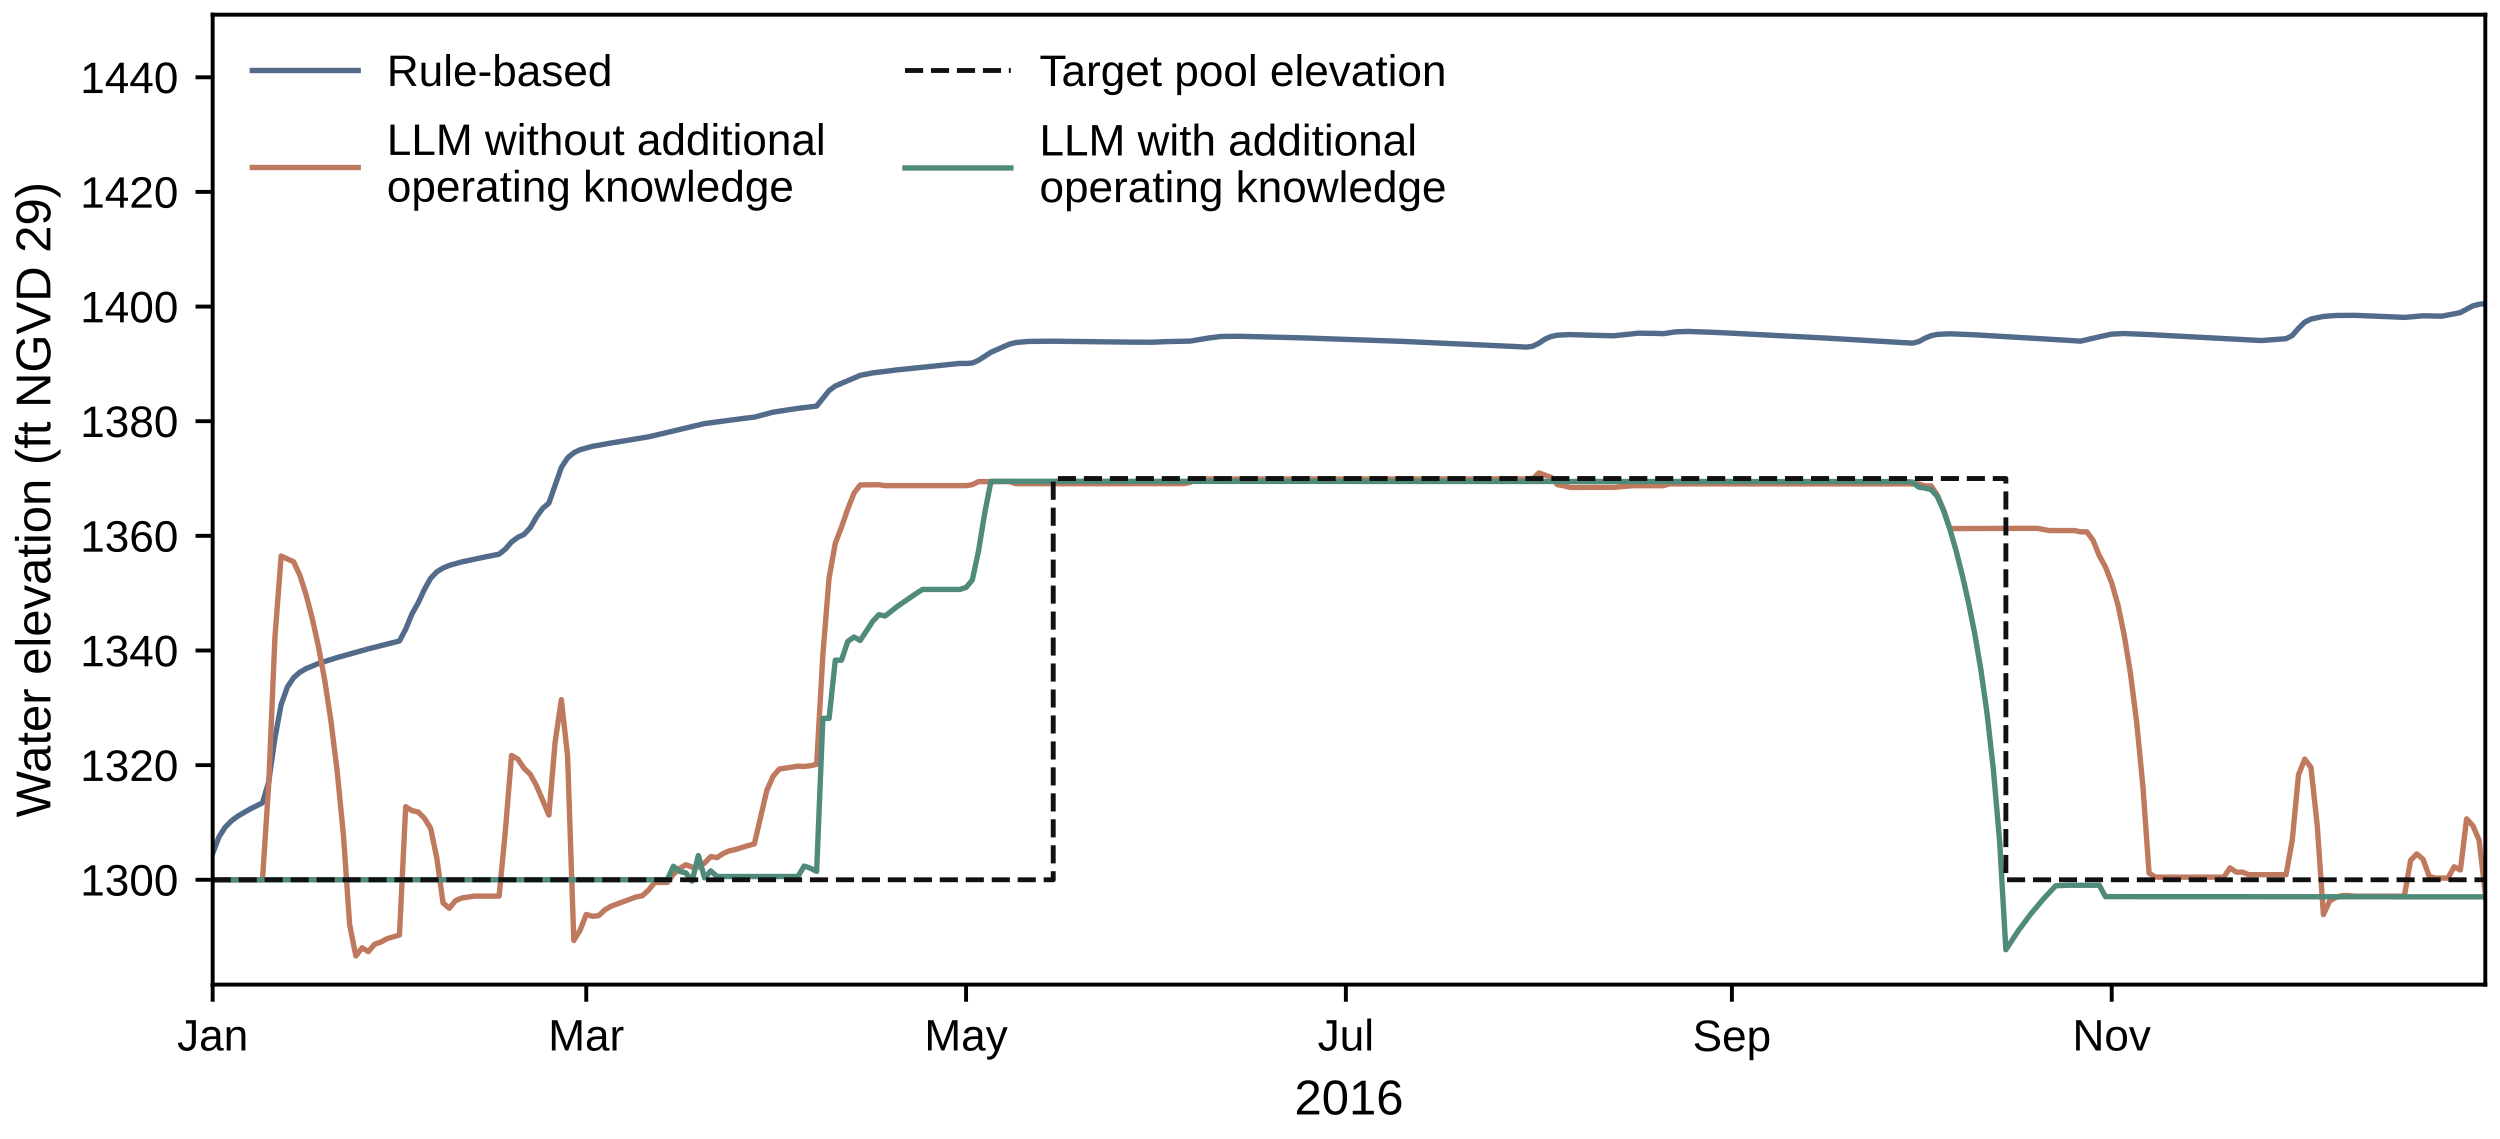
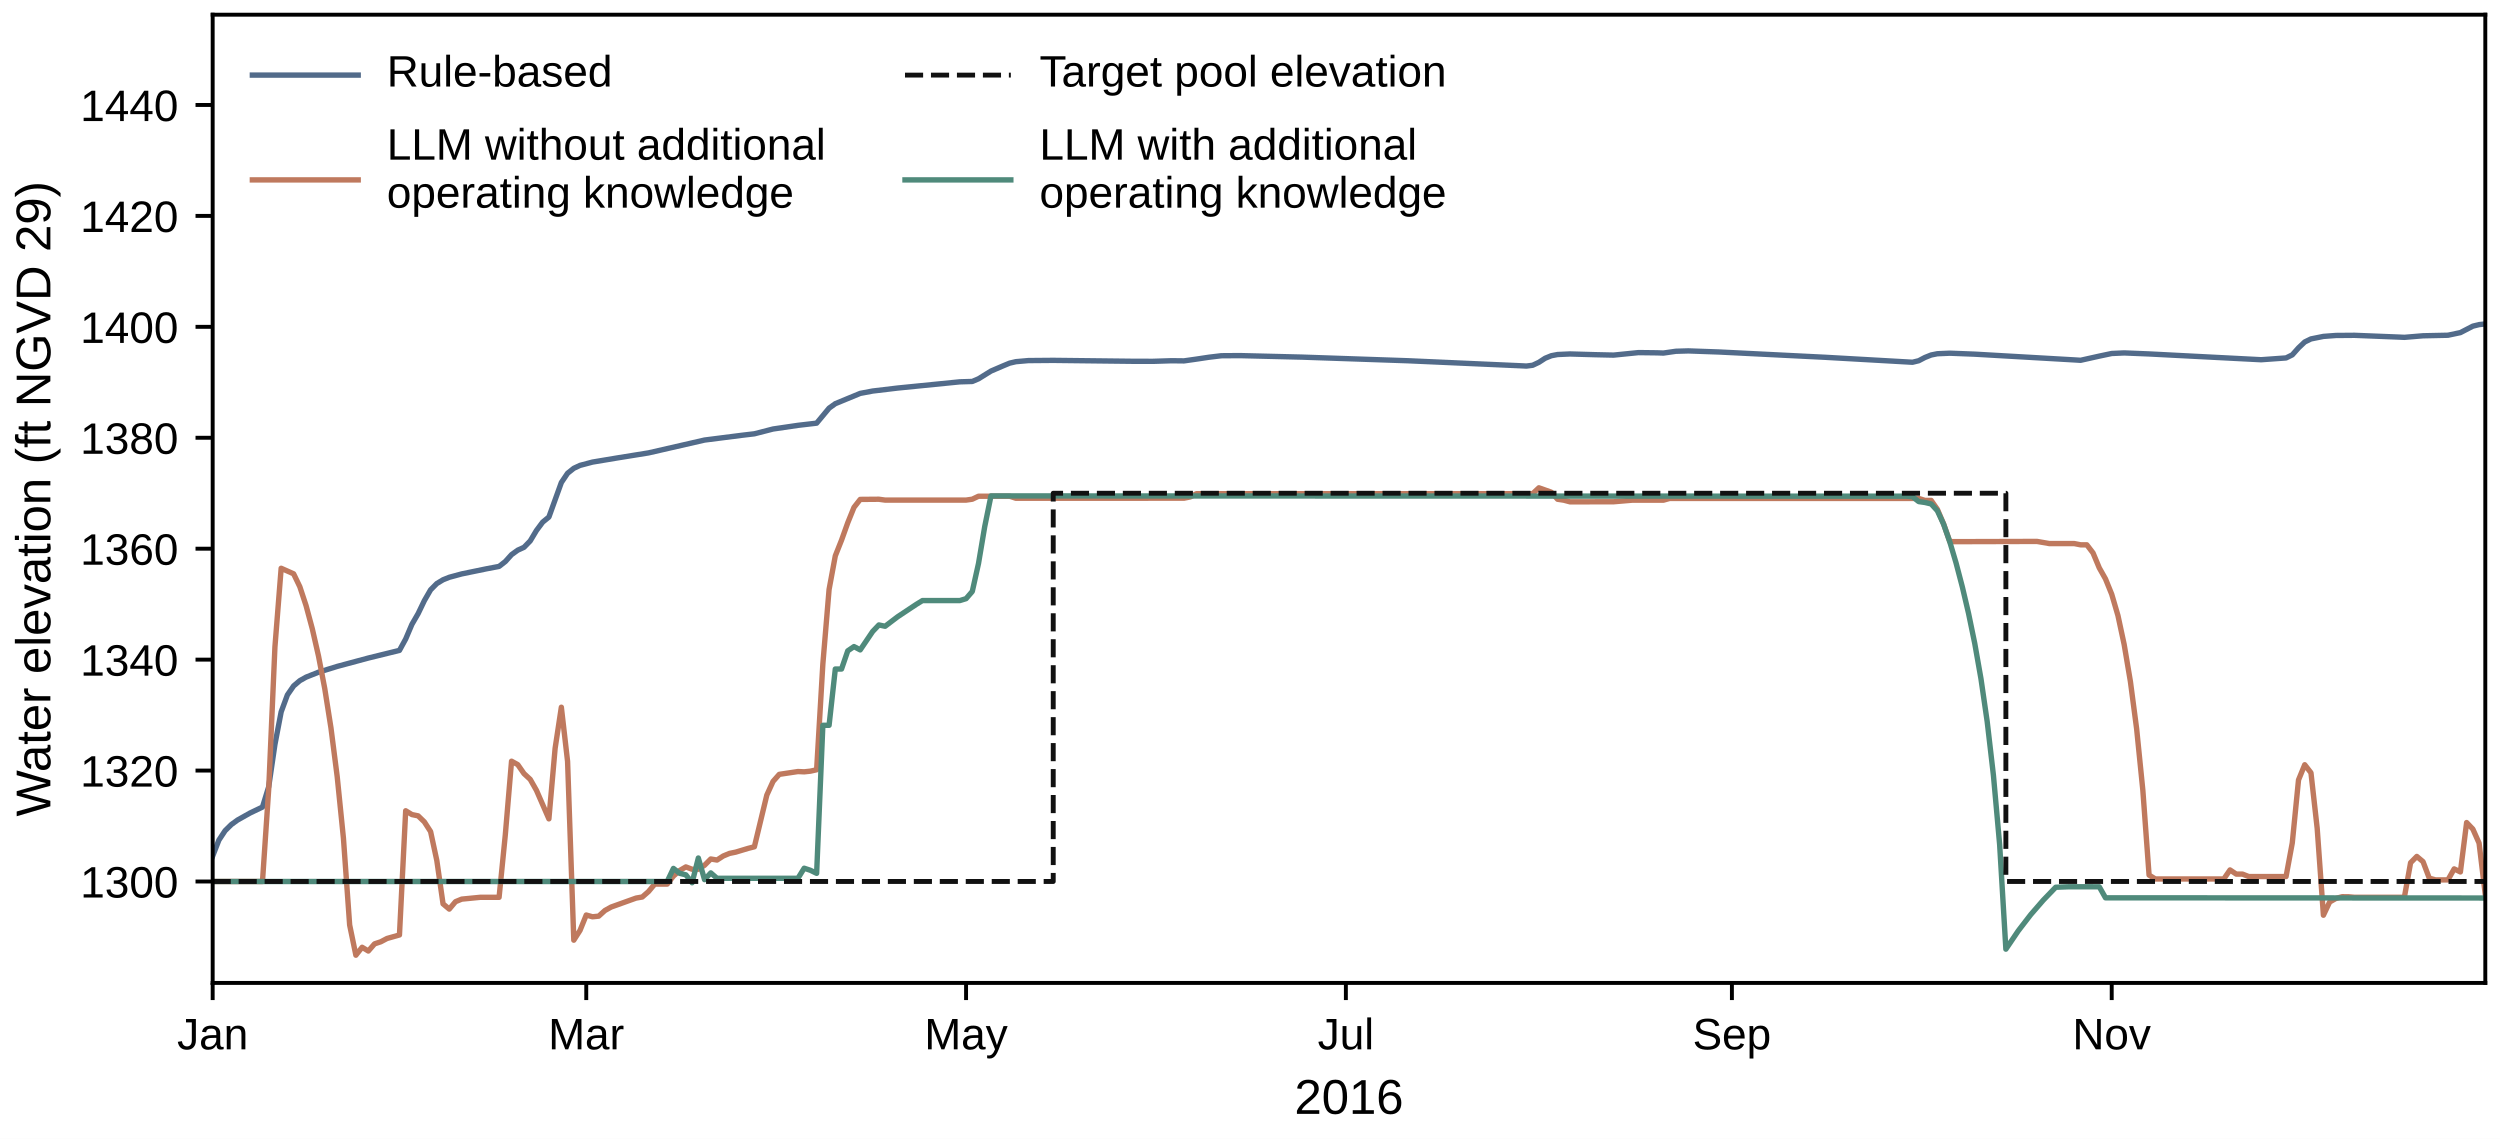
<svg xmlns="http://www.w3.org/2000/svg" xmlns:xlink="http://www.w3.org/1999/xlink" width="510.236pt" height="232.441pt" viewBox="0 0 510.236 232.441" version="1.1">
  <defs>
    <style type="text/css">*{stroke-linejoin: round; stroke-linecap: butt}</style>
  </defs>
  <g id="figure_1">
    <g id="patch_1">
      <path d="M 0 232.441 L 510.236 232.441 L 510.236 0 L 0 0 z " style="fill: #ffffff" />
    </g>
    <g id="axes_1">
      <g id="patch_2">
-         <path d="M 43.404 200.955 L 507.236 200.955 L 507.236 3 L 43.404 3 z " style="fill: #ffffff" />
+         <path d="M 43.405 200.609 L 507.236 200.609 L 507.236 3 L 43.405 3 z " style="fill: #ffffff" />
      </g>
      <g id="matplotlib.axis_1">
        <g id="xtick_1">
          <g id="line2d_1">
            <defs>
-               <path id="me690c11044" d="M 0 0 L 0 3.5 " style="stroke: #000000; stroke-width: 0.8" />
+               <path id="me3d49a1680" d="M 0 0 L 0 3.5 " style="stroke: #000000; stroke-width: 0.8" />
            </defs>
            <g>
-               <use xlink:href="#me690c11044" x="43.404" y="200.955" style="stroke: #000000; stroke-width: 0.8" />
+               <use xlink:href="#me3d49a1680" x="43.405" y="200.609" style="stroke: #000000; stroke-width: 0.8" />
            </g>
          </g>
          <g id="text_1">
-             <text style="font-size: 9px; font-family: 'Arial'; text-anchor: middle" x="43.404" y="214.397" transform="rotate(-0 43.40399 214.397)">Jan</text>
+             <text style="font-size: 9px; font-family: 'Arial'; text-anchor: middle" x="43.405" y="214.162" transform="rotate(-0 43.40458 214.1617)">Jan</text>
          </g>
        </g>
        <g id="xtick_2">
          <g id="line2d_2">
            <g>
-               <use xlink:href="#me690c11044" x="119.65" y="200.955" style="stroke: #000000; stroke-width: 0.8" />
+               <use xlink:href="#me3d49a1680" x="119.651" y="200.609" style="stroke: #000000; stroke-width: 0.8" />
            </g>
          </g>
          <g id="text_2">
-             <text style="font-size: 9px; font-family: 'Arial'; text-anchor: middle" x="119.65" y="214.397" transform="rotate(-0 119.6503 214.397)">Mar</text>
+             <text style="font-size: 9px; font-family: 'Arial'; text-anchor: middle" x="119.651" y="214.162" transform="rotate(-0 119.6508 214.1617)">Mar</text>
          </g>
        </g>
        <g id="xtick_3">
          <g id="line2d_3">
            <g>
-               <use xlink:href="#me690c11044" x="197.167" y="200.955" style="stroke: #000000; stroke-width: 0.8" />
+               <use xlink:href="#me3d49a1680" x="197.168" y="200.609" style="stroke: #000000; stroke-width: 0.8" />
            </g>
          </g>
          <g id="text_3">
-             <text style="font-size: 9px; font-family: 'Arial'; text-anchor: middle" x="197.167" y="214.397" transform="rotate(-0 197.1675 214.397)">May</text>
+             <text style="font-size: 9px; font-family: 'Arial'; text-anchor: middle" x="197.168" y="214.162" transform="rotate(-0 197.1679 214.1617)">May</text>
          </g>
        </g>
        <g id="xtick_4">
          <g id="line2d_4">
            <g>
-               <use xlink:href="#me690c11044" x="274.685" y="200.955" style="stroke: #000000; stroke-width: 0.8" />
+               <use xlink:href="#me3d49a1680" x="274.685" y="200.609" style="stroke: #000000; stroke-width: 0.8" />
            </g>
          </g>
          <g id="text_4">
-             <text style="font-size: 9px; font-family: 'Arial'; text-anchor: middle" x="274.685" y="214.397" transform="rotate(-0 274.6846 214.397)">Jul</text>
+             <text style="font-size: 9px; font-family: 'Arial'; text-anchor: middle" x="274.685" y="214.162" transform="rotate(-0 274.6849 214.1617)">Jul</text>
          </g>
        </g>
        <g id="xtick_5">
          <g id="line2d_5">
            <g>
-               <use xlink:href="#me690c11044" x="353.472" y="200.955" style="stroke: #000000; stroke-width: 0.8" />
+               <use xlink:href="#me3d49a1680" x="353.473" y="200.609" style="stroke: #000000; stroke-width: 0.8" />
            </g>
          </g>
          <g id="text_5">
-             <text style="font-size: 9px; font-family: 'Arial'; text-anchor: middle" x="353.472" y="214.507" transform="rotate(-0 353.4725 214.5066)">Sep</text>
+             <text style="font-size: 9px; font-family: 'Arial'; text-anchor: middle" x="353.473" y="214.162" transform="rotate(-0 353.4727 214.1617)">Sep</text>
          </g>
        </g>
        <g id="xtick_6">
          <g id="line2d_6">
            <g>
-               <use xlink:href="#me690c11044" x="430.99" y="200.955" style="stroke: #000000; stroke-width: 0.8" />
+               <use xlink:href="#me3d49a1680" x="430.99" y="200.609" style="stroke: #000000; stroke-width: 0.8" />
            </g>
          </g>
          <g id="text_6">
-             <text style="font-size: 9px; font-family: 'Arial'; text-anchor: middle" x="430.99" y="214.397" transform="rotate(-0 430.9896 214.397)">Nov</text>
+             <text style="font-size: 9px; font-family: 'Arial'; text-anchor: middle" x="430.99" y="214.162" transform="rotate(-0 430.9897 214.1617)">Nov</text>
          </g>
        </g>
        <g id="text_7">
-           <text style="font-size: 10px; font-family: 'Arial'; text-anchor: middle" x="275.32" y="227.453" transform="rotate(-0 275.32 227.4532)">2016</text>
+           <text style="font-size: 10px; font-family: 'Arial'; text-anchor: middle" x="275.32" y="227.336" transform="rotate(-0 275.3203 227.3362)">2016</text>
        </g>
      </g>
      <g id="matplotlib.axis_2">
        <g id="ytick_1">
          <g id="line2d_7">
            <defs>
-               <path id="mabaece034f" d="M 0 0 L -3.5 0 " style="stroke: #000000; stroke-width: 0.8" />
+               <path id="m8056a9b145" d="M 0 0 L -3.5 0 " style="stroke: #000000; stroke-width: 0.8" />
            </defs>
            <g>
-               <use xlink:href="#mabaece034f" x="43.404" y="179.557" style="stroke: #000000; stroke-width: 0.8" />
+               <use xlink:href="#m8056a9b145" x="43.405" y="179.905" style="stroke: #000000; stroke-width: 0.8" />
            </g>
          </g>
          <g id="text_8">
-             <text style="font-size: 9px; font-family: 'Arial'; text-anchor: end" x="36.404" y="182.778" transform="rotate(-0 36.40399 182.7781)">1300</text>
+             <text style="font-size: 9px; font-family: 'Arial'; text-anchor: end" x="36.405" y="183.181" transform="rotate(-0 36.40458 183.1811)">1300</text>
          </g>
        </g>
        <g id="ytick_2">
          <g id="line2d_8">
            <g>
-               <use xlink:href="#mabaece034f" x="43.404" y="156.159" style="stroke: #000000; stroke-width: 0.8" />
+               <use xlink:href="#m8056a9b145" x="43.405" y="157.265" style="stroke: #000000; stroke-width: 0.8" />
            </g>
          </g>
          <g id="text_9">
-             <text style="font-size: 9px; font-family: 'Arial'; text-anchor: end" x="36.404" y="159.38" transform="rotate(-0 36.40399 159.3802)">1320</text>
+             <text style="font-size: 9px; font-family: 'Arial'; text-anchor: end" x="36.405" y="160.541" transform="rotate(-0 36.40458 160.5414)">1320</text>
          </g>
        </g>
        <g id="ytick_3">
          <g id="line2d_9">
            <g>
-               <use xlink:href="#mabaece034f" x="43.404" y="132.761" style="stroke: #000000; stroke-width: 0.8" />
+               <use xlink:href="#m8056a9b145" x="43.405" y="134.625" style="stroke: #000000; stroke-width: 0.8" />
            </g>
          </g>
          <g id="text_10">
-             <text style="font-size: 9px; font-family: 'Arial'; text-anchor: end" x="36.404" y="135.982" transform="rotate(-0 36.40399 135.9823)">1340</text>
+             <text style="font-size: 9px; font-family: 'Arial'; text-anchor: end" x="36.405" y="137.902" transform="rotate(-0 36.40458 137.9016)">1340</text>
          </g>
        </g>
        <g id="ytick_4">
          <g id="line2d_10">
            <g>
-               <use xlink:href="#mabaece034f" x="43.404" y="109.363" style="stroke: #000000; stroke-width: 0.8" />
+               <use xlink:href="#m8056a9b145" x="43.405" y="111.986" style="stroke: #000000; stroke-width: 0.8" />
            </g>
          </g>
          <g id="text_11">
-             <text style="font-size: 9px; font-family: 'Arial'; text-anchor: end" x="36.404" y="112.584" transform="rotate(-0 36.40399 112.5844)">1360</text>
+             <text style="font-size: 9px; font-family: 'Arial'; text-anchor: end" x="36.405" y="115.262" transform="rotate(-0 36.40458 115.2619)">1360</text>
          </g>
        </g>
        <g id="ytick_5">
          <g id="line2d_11">
            <g>
-               <use xlink:href="#mabaece034f" x="43.404" y="85.965" style="stroke: #000000; stroke-width: 0.8" />
+               <use xlink:href="#m8056a9b145" x="43.405" y="89.346" style="stroke: #000000; stroke-width: 0.8" />
            </g>
          </g>
          <g id="text_12">
-             <text style="font-size: 9px; font-family: 'Arial'; text-anchor: end" x="36.404" y="89.186" transform="rotate(-0 36.40399 89.18644)">1380</text>
+             <text style="font-size: 9px; font-family: 'Arial'; text-anchor: end" x="36.405" y="92.622" transform="rotate(-0 36.40458 92.6221)">1380</text>
          </g>
        </g>
        <g id="ytick_6">
          <g id="line2d_12">
            <g>
-               <use xlink:href="#mabaece034f" x="43.404" y="62.568" style="stroke: #000000; stroke-width: 0.8" />
+               <use xlink:href="#m8056a9b145" x="43.405" y="66.706" style="stroke: #000000; stroke-width: 0.8" />
            </g>
          </g>
          <g id="text_13">
-             <text style="font-size: 9px; font-family: 'Arial'; text-anchor: end" x="36.404" y="65.789" transform="rotate(-0 36.40399 65.78852)">1400</text>
+             <text style="font-size: 9px; font-family: 'Arial'; text-anchor: end" x="36.405" y="69.982" transform="rotate(-0 36.40458 69.98234)">1400</text>
          </g>
        </g>
        <g id="ytick_7">
          <g id="line2d_13">
            <g>
-               <use xlink:href="#mabaece034f" x="43.404" y="39.17" style="stroke: #000000; stroke-width: 0.8" />
+               <use xlink:href="#m8056a9b145" x="43.405" y="44.066" style="stroke: #000000; stroke-width: 0.8" />
            </g>
          </g>
          <g id="text_14">
-             <text style="font-size: 9px; font-family: 'Arial'; text-anchor: end" x="36.404" y="42.391" transform="rotate(-0 36.40399 42.3906)">1420</text>
+             <text style="font-size: 9px; font-family: 'Arial'; text-anchor: end" x="36.405" y="47.343" transform="rotate(-0 36.40458 47.34259)">1420</text>
          </g>
        </g>
        <g id="ytick_8">
          <g id="line2d_14">
            <g>
-               <use xlink:href="#mabaece034f" x="43.404" y="15.772" style="stroke: #000000; stroke-width: 0.8" />
+               <use xlink:href="#m8056a9b145" x="43.405" y="21.427" style="stroke: #000000; stroke-width: 0.8" />
            </g>
          </g>
          <g id="text_15">
-             <text style="font-size: 9px; font-family: 'Arial'; text-anchor: end" x="36.404" y="18.993" transform="rotate(-0 36.40399 18.99269)">1440</text>
+             <text style="font-size: 9px; font-family: 'Arial'; text-anchor: end" x="36.405" y="24.703" transform="rotate(-0 36.40458 24.70284)">1440</text>
          </g>
        </g>
        <g id="text_16">
-           <text style="font-size: 10px; font-family: 'Arial'; text-anchor: middle" x="10.28" y="101.978" transform="rotate(-90 10.27993 101.9776)">Water elevation (ft NGVD 29)</text>
+           <text style="font-size: 10px; font-family: 'Arial'; text-anchor: middle" x="10.281" y="101.805" transform="rotate(-90 10.28051 101.8049)">Water elevation (ft NGVD 29)</text>
        </g>
      </g>
      <g id="line2d_15">
-         <path d="M 43.404 174.192 L 44.675 170.829 L 45.946 168.839 L 47.216 167.547 L 48.487 166.593 L 51.029 165.119 L 53.57 163.859 L 54.841 159.578 L 56.112 150.646 L 57.382 143.784 L 58.653 140.215 L 59.924 138.312 L 61.195 137.198 L 62.466 136.46 L 65.007 135.411 L 68.819 134.194 L 75.173 132.427 L 81.527 130.811 L 82.798 128.41 L 84.069 125.32 L 85.339 123.049 L 86.61 120.314 L 87.881 118.038 L 89.152 116.712 L 90.423 115.92 L 91.693 115.394 L 94.235 114.681 L 99.318 113.599 L 101.86 113.101 L 103.13 112.078 L 104.401 110.618 L 105.672 109.673 L 106.943 109.074 L 108.213 107.724 L 109.484 105.527 L 110.755 103.762 L 112.026 102.687 L 114.567 95.406 L 115.838 93.452 L 117.109 92.405 L 118.38 91.79 L 120.921 91.093 L 124.733 90.415 L 132.358 89.156 L 143.795 86.446 L 151.42 85.44 L 153.961 85.129 L 157.774 84.117 L 162.857 83.345 L 166.669 82.884 L 169.21 79.72 L 170.481 78.775 L 175.564 76.604 L 178.106 76.107 L 183.189 75.48 L 195.897 74.167 L 197.167 74.184 L 198.438 74.089 L 199.709 73.529 L 202.251 71.897 L 204.792 70.768 L 206.063 70.223 L 207.334 69.916 L 209.875 69.684 L 214.958 69.639 L 231.478 69.836 L 235.291 69.844 L 237.832 69.726 L 242.915 69.618 L 246.728 68.979 L 249.269 68.664 L 253.081 68.635 L 265.789 68.957 L 286.122 69.669 L 308.995 70.709 L 311.537 70.84 L 312.808 70.671 L 314.079 70.051 L 315.349 69.195 L 316.62 68.659 L 317.891 68.406 L 320.432 68.288 L 325.516 68.441 L 329.328 68.529 L 334.411 68 L 338.223 68.049 L 339.494 68.098 L 342.036 67.72 L 344.577 67.643 L 350.931 67.876 L 372.534 68.992 L 390.325 70.036 L 391.596 69.718 L 392.866 69.03 L 394.137 68.506 L 395.408 68.241 L 397.95 68.126 L 403.033 68.331 L 423.365 69.543 L 424.636 69.624 L 428.448 68.744 L 430.99 68.189 L 433.531 68.07 L 438.614 68.284 L 461.488 69.504 L 466.571 69.127 L 467.842 68.48 L 469.113 67.002 L 470.384 65.758 L 471.654 65.115 L 474.196 64.586 L 476.737 64.387 L 480.55 64.355 L 488.174 64.664 L 490.716 64.784 L 494.528 64.454 L 498.341 64.53 L 500.882 64.053 L 502.153 63.785 L 504.694 62.424 L 505.965 62.097 L 507.236 61.957 L 507.236 61.957 " clip-path="url(#p854664c3fd)" style="fill: none; stroke: #526b8a; stroke-width: 1.1; stroke-linecap: square" />
+         <path d="M 43.405 174.714 L 44.675 171.46 L 45.946 169.534 L 47.217 168.284 L 48.488 167.361 L 51.029 165.934 L 53.571 164.715 L 54.842 160.573 L 56.112 151.93 L 57.383 145.291 L 58.654 141.838 L 59.925 139.997 L 61.195 138.918 L 62.466 138.204 L 65.008 137.189 L 68.82 136.012 L 75.174 134.302 L 81.528 132.738 L 82.798 130.415 L 84.069 127.425 L 85.34 125.228 L 86.611 122.581 L 87.882 120.38 L 89.152 119.097 L 90.423 118.33 L 91.694 117.821 L 94.235 117.131 L 99.318 116.084 L 101.86 115.602 L 103.131 114.612 L 104.402 113.2 L 105.672 112.285 L 106.943 111.706 L 108.214 110.399 L 109.485 108.274 L 110.755 106.566 L 112.026 105.526 L 114.568 98.481 L 115.839 96.59 L 117.109 95.577 L 118.38 94.982 L 120.922 94.308 L 126.005 93.459 L 132.359 92.433 L 143.795 89.811 L 151.42 88.838 L 153.962 88.537 L 157.774 87.558 L 162.857 86.81 L 166.669 86.365 L 169.211 83.303 L 170.482 82.388 L 175.565 80.288 L 178.106 79.807 L 183.189 79.2 L 195.897 77.93 L 198.439 77.854 L 199.709 77.313 L 202.251 75.733 L 204.792 74.641 L 206.063 74.114 L 207.334 73.817 L 209.876 73.593 L 214.959 73.549 L 231.479 73.74 L 235.291 73.747 L 239.103 73.625 L 241.645 73.654 L 244.186 73.293 L 246.728 72.91 L 249.269 72.605 L 253.082 72.577 L 265.789 72.888 L 287.393 73.628 L 310.266 74.647 L 311.537 74.711 L 312.808 74.547 L 314.079 73.948 L 315.35 73.119 L 316.62 72.6 L 317.891 72.356 L 320.433 72.242 L 325.516 72.389 L 329.328 72.475 L 334.411 71.963 L 338.223 72.01 L 339.494 72.057 L 342.036 71.692 L 344.577 71.617 L 350.931 71.843 L 372.534 72.922 L 390.325 73.933 L 391.596 73.625 L 392.867 72.959 L 394.137 72.452 L 395.408 72.196 L 397.95 72.085 L 403.033 72.283 L 423.365 73.455 L 424.636 73.534 L 428.448 72.682 L 430.99 72.145 L 433.531 72.03 L 438.614 72.237 L 461.488 73.418 L 466.571 73.053 L 467.842 72.427 L 469.113 70.997 L 470.384 69.793 L 471.654 69.172 L 474.196 68.659 L 476.737 68.467 L 480.55 68.436 L 489.445 68.792 L 490.716 68.851 L 494.528 68.532 L 499.611 68.421 L 502.153 67.884 L 504.694 66.567 L 505.965 66.251 L 507.236 66.116 L 507.236 66.116 " clip-path="url(#peca6dd4fa6)" style="fill: none; stroke: #526b8a; stroke-width: 1.1; stroke-linecap: square" />
      </g>
      <g id="line2d_16">
-         <path d="M 43.404 179.557 L 53.57 179.559 L 54.841 160.053 L 56.112 130.084 L 57.382 113.495 L 59.924 114.66 L 61.195 117.39 L 62.466 121.37 L 63.736 126.259 L 65.007 132.017 L 66.278 138.863 L 67.549 147.178 L 68.819 157.441 L 70.09 170.417 L 71.361 188.739 L 72.632 195.105 L 73.903 193.436 L 75.173 194.224 L 76.444 192.714 L 77.715 192.276 L 78.986 191.582 L 81.527 190.836 L 82.798 164.642 L 84.069 165.444 L 85.339 165.715 L 86.61 166.989 L 87.881 169.031 L 89.152 175.134 L 90.423 184.28 L 91.693 185.381 L 92.964 183.817 L 94.235 183.279 L 96.776 182.893 L 101.86 182.894 L 103.13 169.711 L 104.401 154.187 L 105.672 154.909 L 106.943 156.801 L 108.213 158.017 L 109.484 160.33 L 112.026 166.349 L 113.296 151.469 L 114.567 142.802 L 115.838 154.224 L 117.109 191.937 L 118.38 189.874 L 119.65 186.632 L 120.921 187.003 L 122.192 186.871 L 123.463 185.678 L 124.733 184.946 L 129.817 183.059 L 131.087 182.83 L 132.358 181.676 L 133.629 180.107 L 136.17 180.107 L 137.441 178.419 L 138.712 177.246 L 139.983 176.483 L 141.253 176.981 L 142.524 176.98 L 143.795 176.135 L 145.066 174.814 L 146.337 175.035 L 147.607 174.184 L 148.878 173.638 L 150.149 173.368 L 152.69 172.574 L 153.961 172.24 L 156.503 161.333 L 157.774 158.449 L 159.044 156.961 L 162.857 156.368 L 164.127 156.428 L 165.398 156.288 L 166.669 155.994 L 167.94 133.681 L 169.21 117.961 L 170.481 110.867 L 171.752 107.562 L 173.023 103.894 L 174.294 100.644 L 175.564 98.967 L 179.377 98.932 L 180.647 99.112 L 197.167 99.113 L 198.438 98.924 L 199.709 98.297 L 206.063 98.297 L 207.334 98.724 L 241.645 98.71 L 242.915 98.447 L 244.186 97.762 L 312.808 97.76 L 314.079 96.521 L 316.62 97.448 L 317.891 98.934 L 319.162 99.132 L 320.432 99.481 L 329.328 99.463 L 333.14 99.129 L 339.494 99.129 L 340.765 98.763 L 391.596 98.761 L 392.866 99.177 L 394.137 99.177 L 395.408 101.06 L 396.679 104.138 L 397.95 107.881 L 415.74 107.829 L 418.282 108.287 L 423.365 108.287 L 424.636 108.545 L 425.907 108.544 L 427.177 110.258 L 428.448 113.407 L 429.719 115.736 L 430.99 118.97 L 432.26 123.461 L 433.531 129.579 L 434.802 137.369 L 436.073 147.337 L 437.343 160.343 L 438.614 178.209 L 439.885 179.022 L 453.864 179.028 L 455.134 177.122 L 456.405 177.999 L 457.676 177.998 L 458.947 178.515 L 466.571 178.513 L 467.842 171.418 L 469.113 158.144 L 470.384 154.933 L 471.654 156.632 L 472.925 168.35 L 474.196 186.673 L 475.467 183.886 L 476.737 183.139 L 478.008 182.773 L 479.279 182.776 L 480.55 182.896 L 490.716 182.9 L 491.987 175.602 L 493.257 174.275 L 494.528 175.376 L 495.799 178.855 L 497.07 179.22 L 499.611 179.219 L 500.882 176.905 L 502.153 177.544 L 503.424 167.128 L 504.694 168.505 L 505.965 171.463 L 507.236 182.358 L 507.236 182.358 " clip-path="url(#p854664c3fd)" style="fill: none; stroke: #bf795e; stroke-width: 1.1; stroke-linecap: square" />
+         <path d="M 43.405 179.905 L 53.571 179.907 L 54.842 161.033 L 56.112 132.035 L 57.383 115.983 L 59.925 117.111 L 61.195 119.752 L 62.466 123.603 L 63.737 128.334 L 65.008 133.905 L 66.278 140.529 L 67.549 148.575 L 68.82 158.506 L 70.091 171.061 L 71.362 188.79 L 72.632 194.95 L 73.903 193.334 L 75.174 194.097 L 76.445 192.635 L 77.715 192.212 L 78.986 191.541 L 81.528 190.818 L 82.798 165.473 L 84.069 166.249 L 85.34 166.512 L 86.611 167.744 L 87.882 169.72 L 89.152 175.625 L 90.423 184.475 L 91.694 185.54 L 92.965 184.027 L 94.235 183.506 L 98.048 183.132 L 101.86 183.134 L 103.131 170.378 L 104.402 155.357 L 105.672 156.056 L 106.943 157.886 L 108.214 159.063 L 109.485 161.301 L 112.026 167.125 L 113.297 152.727 L 114.568 144.341 L 115.839 155.393 L 117.109 191.884 L 118.38 189.888 L 119.651 186.75 L 120.922 187.11 L 122.192 186.982 L 123.463 185.828 L 124.734 185.12 L 129.817 183.294 L 131.088 183.072 L 132.359 181.956 L 133.629 180.437 L 136.171 180.437 L 137.442 178.804 L 138.712 177.669 L 139.983 176.931 L 141.254 177.412 L 142.525 177.412 L 143.795 176.594 L 145.066 175.315 L 146.337 175.529 L 147.608 174.706 L 148.879 174.178 L 150.149 173.916 L 152.691 173.149 L 153.962 172.825 L 156.503 162.271 L 157.774 159.481 L 159.045 158.041 L 162.857 157.467 L 164.128 157.525 L 165.399 157.39 L 166.669 157.105 L 167.94 135.516 L 169.211 120.305 L 170.482 113.44 L 171.752 110.243 L 173.023 106.693 L 174.294 103.549 L 175.565 101.926 L 179.377 101.893 L 180.648 102.067 L 197.168 102.067 L 198.439 101.884 L 199.709 101.278 L 206.063 101.278 L 207.334 101.691 L 241.645 101.678 L 242.916 101.423 L 244.186 100.76 L 312.808 100.759 L 314.079 99.56 L 316.62 100.457 L 317.891 101.894 L 319.162 102.085 L 320.433 102.423 L 329.328 102.407 L 333.14 102.083 L 339.494 102.083 L 340.765 101.728 L 391.596 101.727 L 392.867 102.129 L 394.137 102.129 L 395.408 103.952 L 396.679 106.93 L 397.95 110.551 L 415.74 110.501 L 418.282 110.944 L 423.365 110.944 L 424.636 111.193 L 425.907 111.193 L 427.177 112.852 L 428.448 115.898 L 429.719 118.152 L 430.99 121.281 L 432.26 125.626 L 433.531 131.546 L 434.802 139.084 L 436.073 148.729 L 437.344 161.313 L 438.614 178.6 L 439.885 179.387 L 453.864 179.393 L 455.134 177.549 L 456.405 178.398 L 457.676 178.397 L 458.947 178.896 L 466.571 178.895 L 467.842 172.03 L 469.113 159.185 L 470.384 156.079 L 471.654 157.723 L 472.925 169.061 L 474.196 186.79 L 475.467 184.094 L 476.737 183.371 L 478.008 183.016 L 479.279 183.02 L 480.55 183.136 L 490.716 183.14 L 491.987 176.078 L 493.257 174.794 L 494.528 175.86 L 495.799 179.225 L 497.07 179.579 L 499.611 179.578 L 500.882 177.339 L 502.153 177.957 L 503.424 167.879 L 504.694 169.211 L 505.965 172.073 L 507.236 182.616 L 507.236 182.616 " clip-path="url(#peca6dd4fa6)" style="fill: none; stroke: #bf795e; stroke-width: 1.1; stroke-linecap: square" />
      </g>
      <g id="line2d_17">
-         <path d="M 43.404 179.557 L 136.17 179.557 L 137.441 176.802 L 138.712 177.833 L 139.983 178.157 L 141.253 179.823 L 142.524 174.607 L 143.795 179.169 L 145.066 177.748 L 146.337 178.884 L 162.857 178.884 L 164.127 176.76 L 165.398 177.196 L 166.669 177.841 L 167.94 146.614 L 169.21 146.614 L 170.481 134.742 L 171.752 134.742 L 173.023 130.91 L 174.294 130.011 L 175.564 130.709 L 178.106 126.824 L 179.377 125.446 L 180.647 125.726 L 183.189 123.73 L 187.001 121.112 L 188.272 120.304 L 195.897 120.304 L 197.167 119.904 L 198.438 118.379 L 199.709 112.476 L 200.98 104.679 L 202.251 98.228 L 389.054 98.289 L 390.325 98.388 L 391.596 99.427 L 392.866 99.615 L 394.137 99.923 L 395.408 101.355 L 396.679 104.199 L 397.95 107.945 L 399.22 112.368 L 400.491 117.382 L 401.762 122.974 L 403.033 129.339 L 404.303 136.793 L 405.574 145.834 L 406.845 157.143 L 408.116 171.784 L 409.386 193.831 L 411.928 189.946 L 414.47 186.535 L 417.011 183.51 L 419.553 180.777 L 422.094 180.678 L 428.448 180.678 L 429.719 183.002 L 507.236 183.043 L 507.236 183.043 " clip-path="url(#p854664c3fd)" style="fill: none; stroke: #4f8a7b; stroke-width: 1.1; stroke-linecap: square" />
+         <path d="M 43.405 179.905 L 136.171 179.905 L 137.442 177.24 L 138.712 178.237 L 139.983 178.55 L 141.254 180.162 L 142.525 175.115 L 143.795 179.529 L 145.066 178.155 L 146.337 179.254 L 162.857 179.254 L 164.128 177.199 L 165.399 177.621 L 166.669 178.245 L 167.94 148.029 L 169.211 148.029 L 170.482 136.542 L 171.752 136.542 L 173.023 132.834 L 174.294 131.964 L 175.565 132.64 L 178.106 128.88 L 179.377 127.548 L 180.648 127.818 L 183.189 125.887 L 187.002 123.354 L 188.272 122.572 L 195.897 122.572 L 197.168 122.185 L 198.439 120.709 L 199.709 114.998 L 200.98 107.453 L 202.251 101.211 L 389.054 101.27 L 390.325 101.366 L 391.596 102.371 L 392.867 102.553 L 394.137 102.851 L 395.408 104.237 L 396.679 106.988 L 397.95 110.613 L 399.22 114.893 L 400.491 119.745 L 401.762 125.155 L 403.033 131.314 L 404.304 138.527 L 405.574 147.274 L 406.845 158.217 L 408.116 172.383 L 409.387 193.717 L 411.928 189.958 L 414.47 186.657 L 417.011 183.73 L 419.553 181.085 L 422.094 180.989 L 428.448 180.99 L 429.719 183.238 L 507.236 183.278 L 507.236 183.278 " clip-path="url(#peca6dd4fa6)" style="fill: none; stroke: #4f8a7b; stroke-width: 1.1; stroke-linecap: square" />
      </g>
      <g id="line2d_18">
-         <path d="M 43.404 179.557 L 214.958 179.557 L 214.958 97.664 L 409.386 97.664 L 409.386 179.557 L 507.236 179.557 " clip-path="url(#p854664c3fd)" style="fill: none; stroke-dasharray: 3.7,1.6; stroke-dashoffset: 0; stroke: #111111" />
+         <path d="M 43.405 179.905 L 214.959 179.905 L 214.959 100.666 L 409.387 100.666 L 409.387 179.905 L 507.236 179.905 " clip-path="url(#peca6dd4fa6)" style="fill: none; stroke-dasharray: 3.7,1.6; stroke-dashoffset: 0; stroke: #111111" />
      </g>
      <g id="patch_3">
-         <path d="M 43.404 200.955 L 43.404 3 " style="fill: none; stroke: #000000; stroke-width: 0.8; stroke-linejoin: miter; stroke-linecap: square" />
+         <path d="M 43.405 200.609 L 43.405 3 " style="fill: none; stroke: #000000; stroke-width: 0.8; stroke-linejoin: miter; stroke-linecap: square" />
      </g>
      <g id="patch_4">
-         <path d="M 507.236 200.955 L 507.236 3 " style="fill: none; stroke: #000000; stroke-width: 0.8; stroke-linejoin: miter; stroke-linecap: square" />
+         <path d="M 507.236 200.609 L 507.236 3 " style="fill: none; stroke: #000000; stroke-width: 0.8; stroke-linejoin: miter; stroke-linecap: square" />
      </g>
      <g id="patch_5">
-         <path d="M 43.404 200.955 L 507.236 200.955 " style="fill: none; stroke: #000000; stroke-width: 0.8; stroke-linejoin: miter; stroke-linecap: square" />
+         <path d="M 43.405 200.609 L 507.236 200.609 " style="fill: none; stroke: #000000; stroke-width: 0.8; stroke-linejoin: miter; stroke-linecap: square" />
      </g>
      <g id="patch_6">
-         <path d="M 43.404 3 L 507.236 3 " style="fill: none; stroke: #000000; stroke-width: 0.8; stroke-linejoin: miter; stroke-linecap: square" />
+         <path d="M 43.405 3 L 507.236 3 " style="fill: none; stroke: #000000; stroke-width: 0.8; stroke-linejoin: miter; stroke-linecap: square" />
      </g>
      <g id="legend_1">
        <g id="line2d_19">
-           <path d="M 51.504 14.392 L 62.304 14.392 L 73.104 14.392 " style="fill: none; stroke: #526b8a; stroke-width: 1.1; stroke-linecap: square" />
+           <path d="M 51.505 15.33 L 62.305 15.33 L 73.105 15.33 " style="fill: none; stroke: #526b8a; stroke-width: 1.1; stroke-linecap: square" />
        </g>
        <g id="text_17">
-           <text style="font-size: 9px; font-family: 'Arial'; text-anchor: start" x="78.954" y="17.542" transform="rotate(-0 78.95399 17.54227)">Rule-based</text>
+           <text style="font-size: 9px; font-family: 'Arial'; text-anchor: start" x="78.955" y="17.666" transform="rotate(-0 78.95458 17.6662)">Rule-based</text>
        </g>
        <g id="line2d_20">
-           <path d="M 51.504 34.18 L 62.304 34.18 L 73.104 34.18 " style="fill: none; stroke: #bf795e; stroke-width: 1.1; stroke-linecap: square" />
+           <path d="M 51.505 36.717 L 62.305 36.717 L 73.105 36.717 " style="fill: none; stroke: #bf795e; stroke-width: 1.1; stroke-linecap: square" />
        </g>
        <g id="text_18">
-           <text style="font-size: 9px; font-family: 'Arial'" transform="translate(78.95399 31.62305)">LLM without additional</text>
-           <text style="font-size: 9px; font-family: 'Arial'" transform="translate(78.95399 41.14224)">operating knowledge</text>
+           <text style="font-size: 9px; font-family: 'Arial'" transform="translate(78.95458 32.58827)">LLM without additional</text>
+           <text style="font-size: 9px; font-family: 'Arial'" transform="translate(78.95458 42.38368)">operating knowledge</text>
        </g>
        <g id="line2d_21">
-           <path d="M 184.704 14.392 L 195.504 14.392 L 206.304 14.392 " style="fill: none; stroke-dasharray: 3.7,1.6; stroke-dashoffset: 0; stroke: #111111" />
+           <path d="M 184.705 15.33 L 195.505 15.33 L 206.305 15.33 " style="fill: none; stroke-dasharray: 3.7,1.6; stroke-dashoffset: 0; stroke: #111111" />
        </g>
        <g id="text_19">
-           <text style="font-size: 9px; font-family: 'Arial'; text-anchor: start" x="212.154" y="17.542" transform="rotate(-0 212.154 17.54227)">Target pool elevation</text>
+           <text style="font-size: 9px; font-family: 'Arial'; text-anchor: start" x="212.155" y="17.666" transform="rotate(-0 212.1546 17.66602)">Target pool elevation</text>
        </g>
        <g id="line2d_22">
-           <path d="M 184.704 34.285 L 195.504 34.285 L 206.304 34.285 " style="fill: none; stroke: #4f8a7b; stroke-width: 1.1; stroke-linecap: square" />
+           <path d="M 184.705 36.717 L 195.505 36.717 L 206.305 36.717 " style="fill: none; stroke: #4f8a7b; stroke-width: 1.1; stroke-linecap: square" />
        </g>
        <g id="text_20">
-           <text style="font-size: 9px; font-family: 'Arial'" transform="translate(212.154 31.72852)">LLM with additional</text>
-           <text style="font-size: 9px; font-family: 'Arial'" transform="translate(212.154 41.24771)">operating knowledge</text>
+           <text style="font-size: 9px; font-family: 'Arial'" transform="translate(212.1546 32.58827)">LLM with additional</text>
+           <text style="font-size: 9px; font-family: 'Arial'" transform="translate(212.1546 42.38368)">operating knowledge</text>
        </g>
      </g>
    </g>
  </g>
  <defs>
-     <clipPath id="p854664c3fd">
-       <rect x="43.404" y="3" width="463.832" height="197.955" />
+     <clipPath id="peca6dd4fa6">
+       <rect x="43.405" y="3" width="463.831" height="197.609" />
    </clipPath>
  </defs>
</svg>
